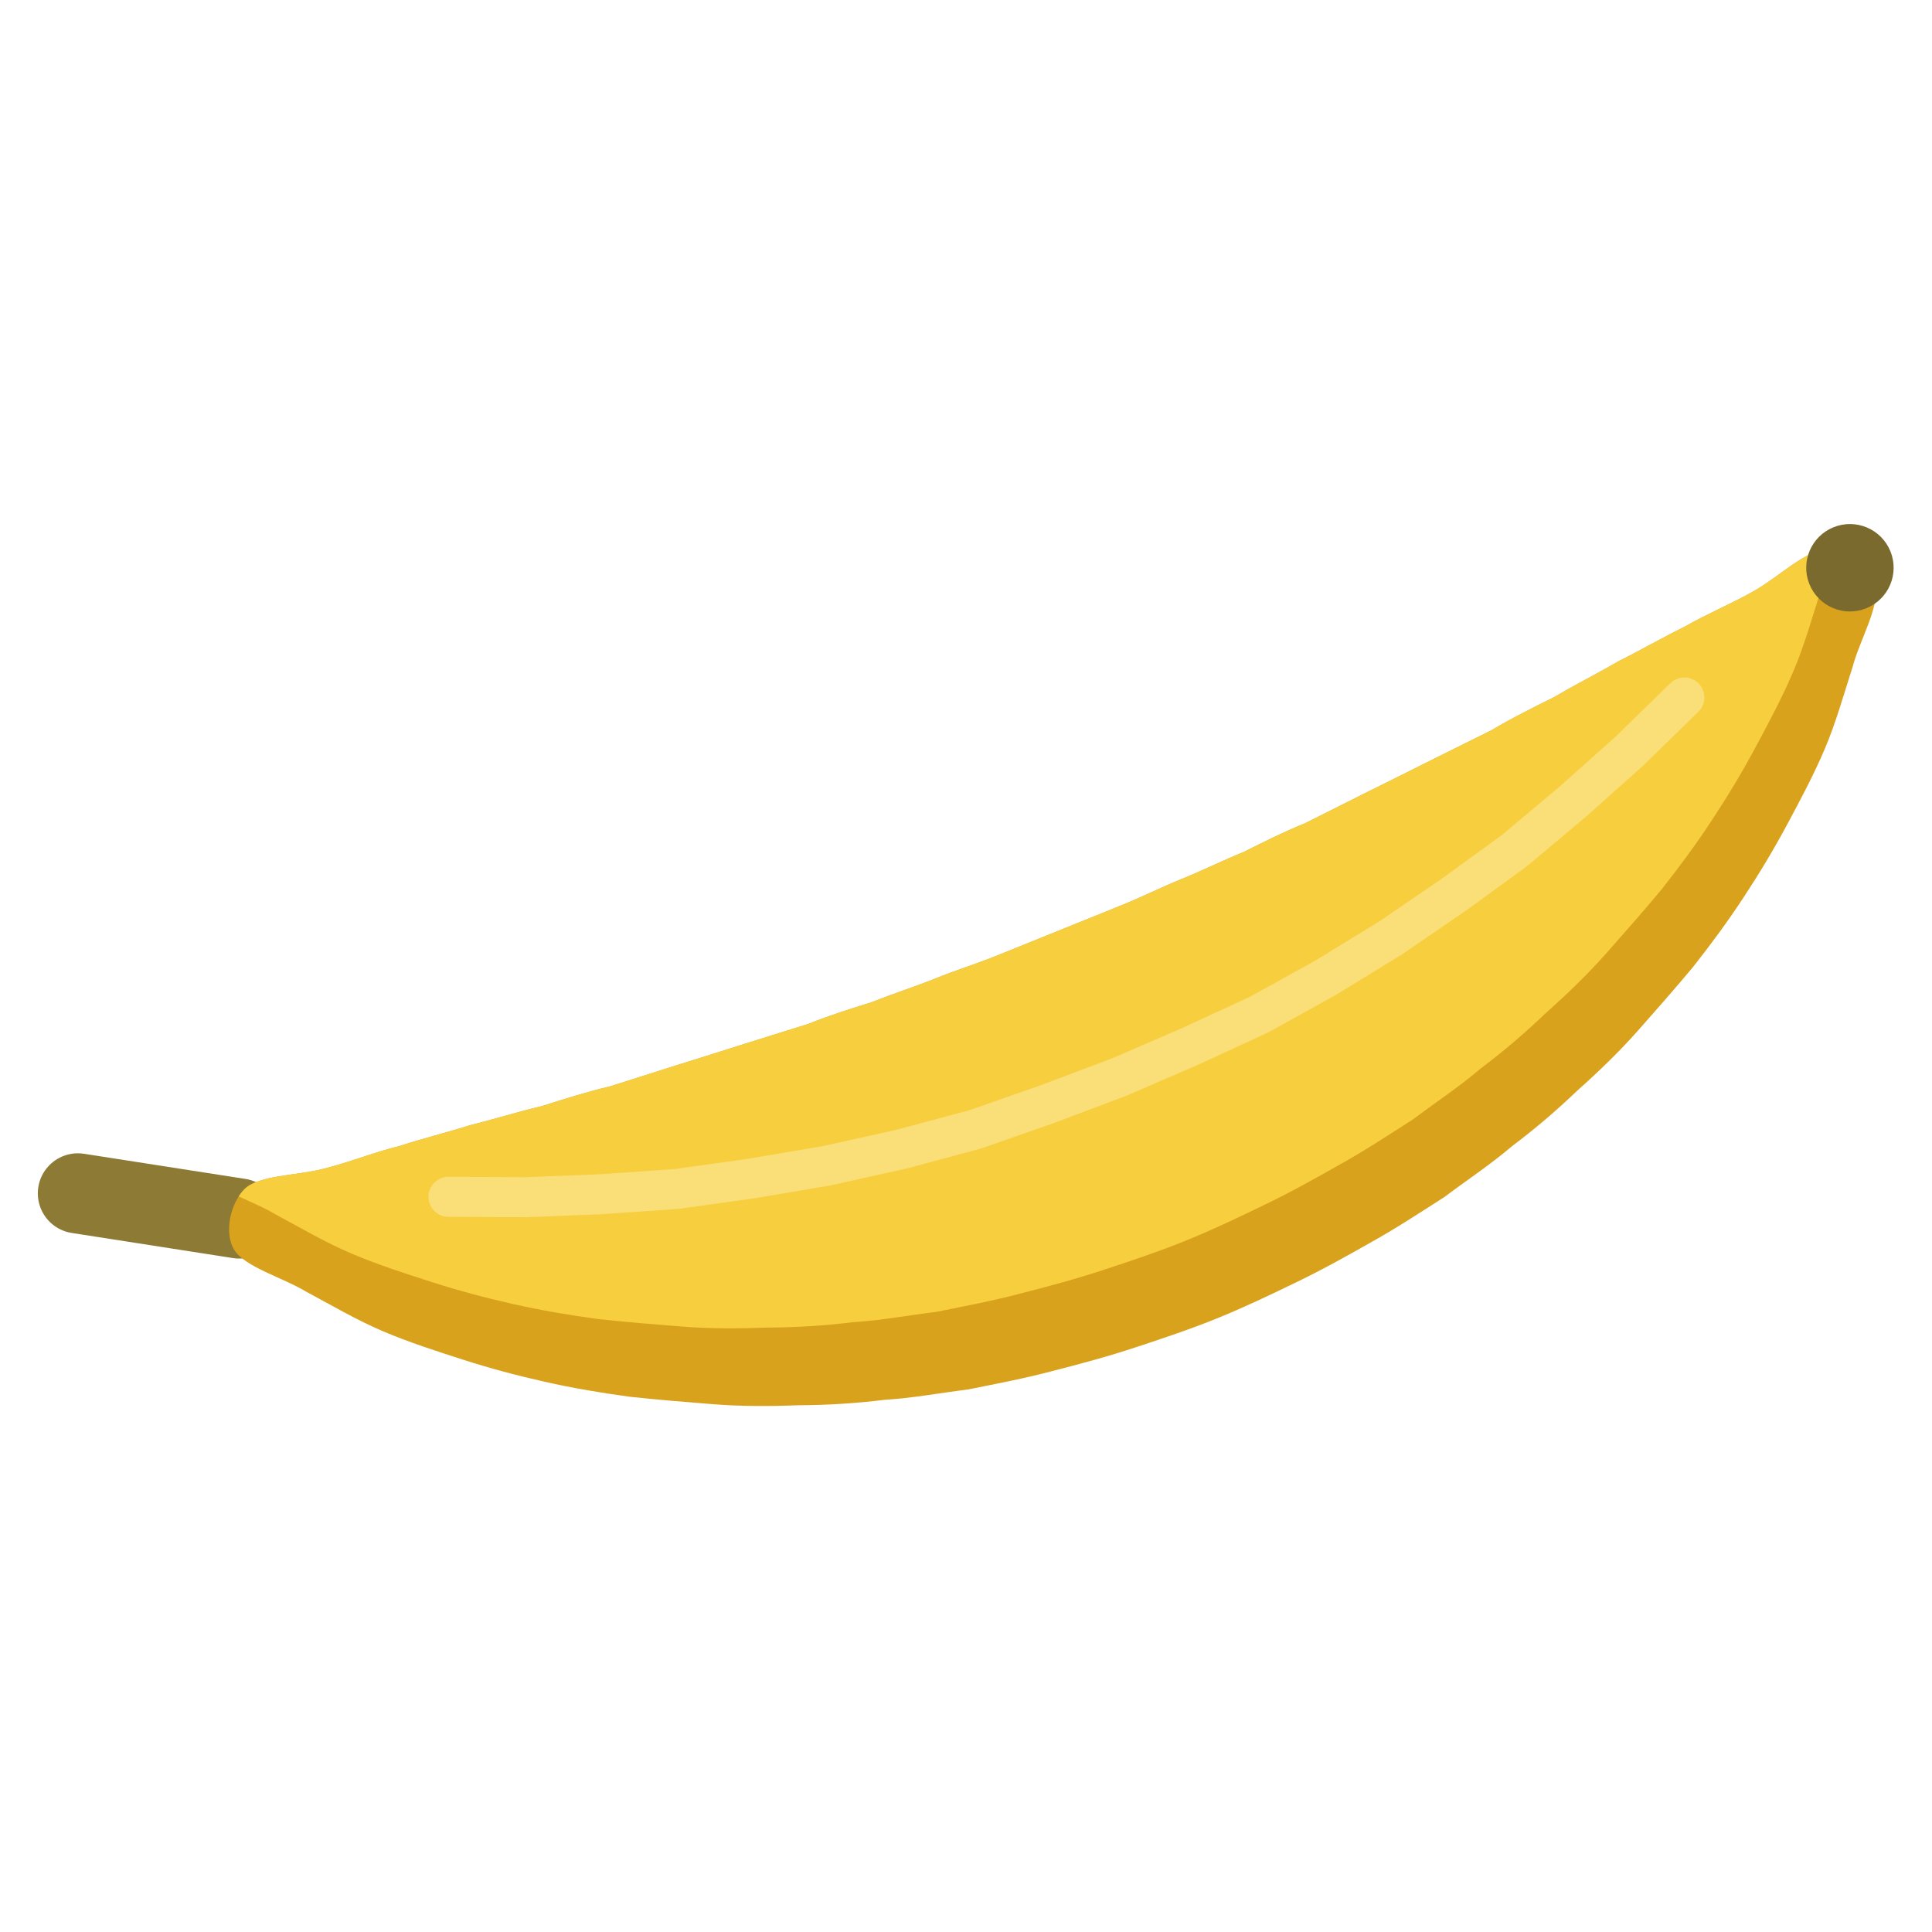
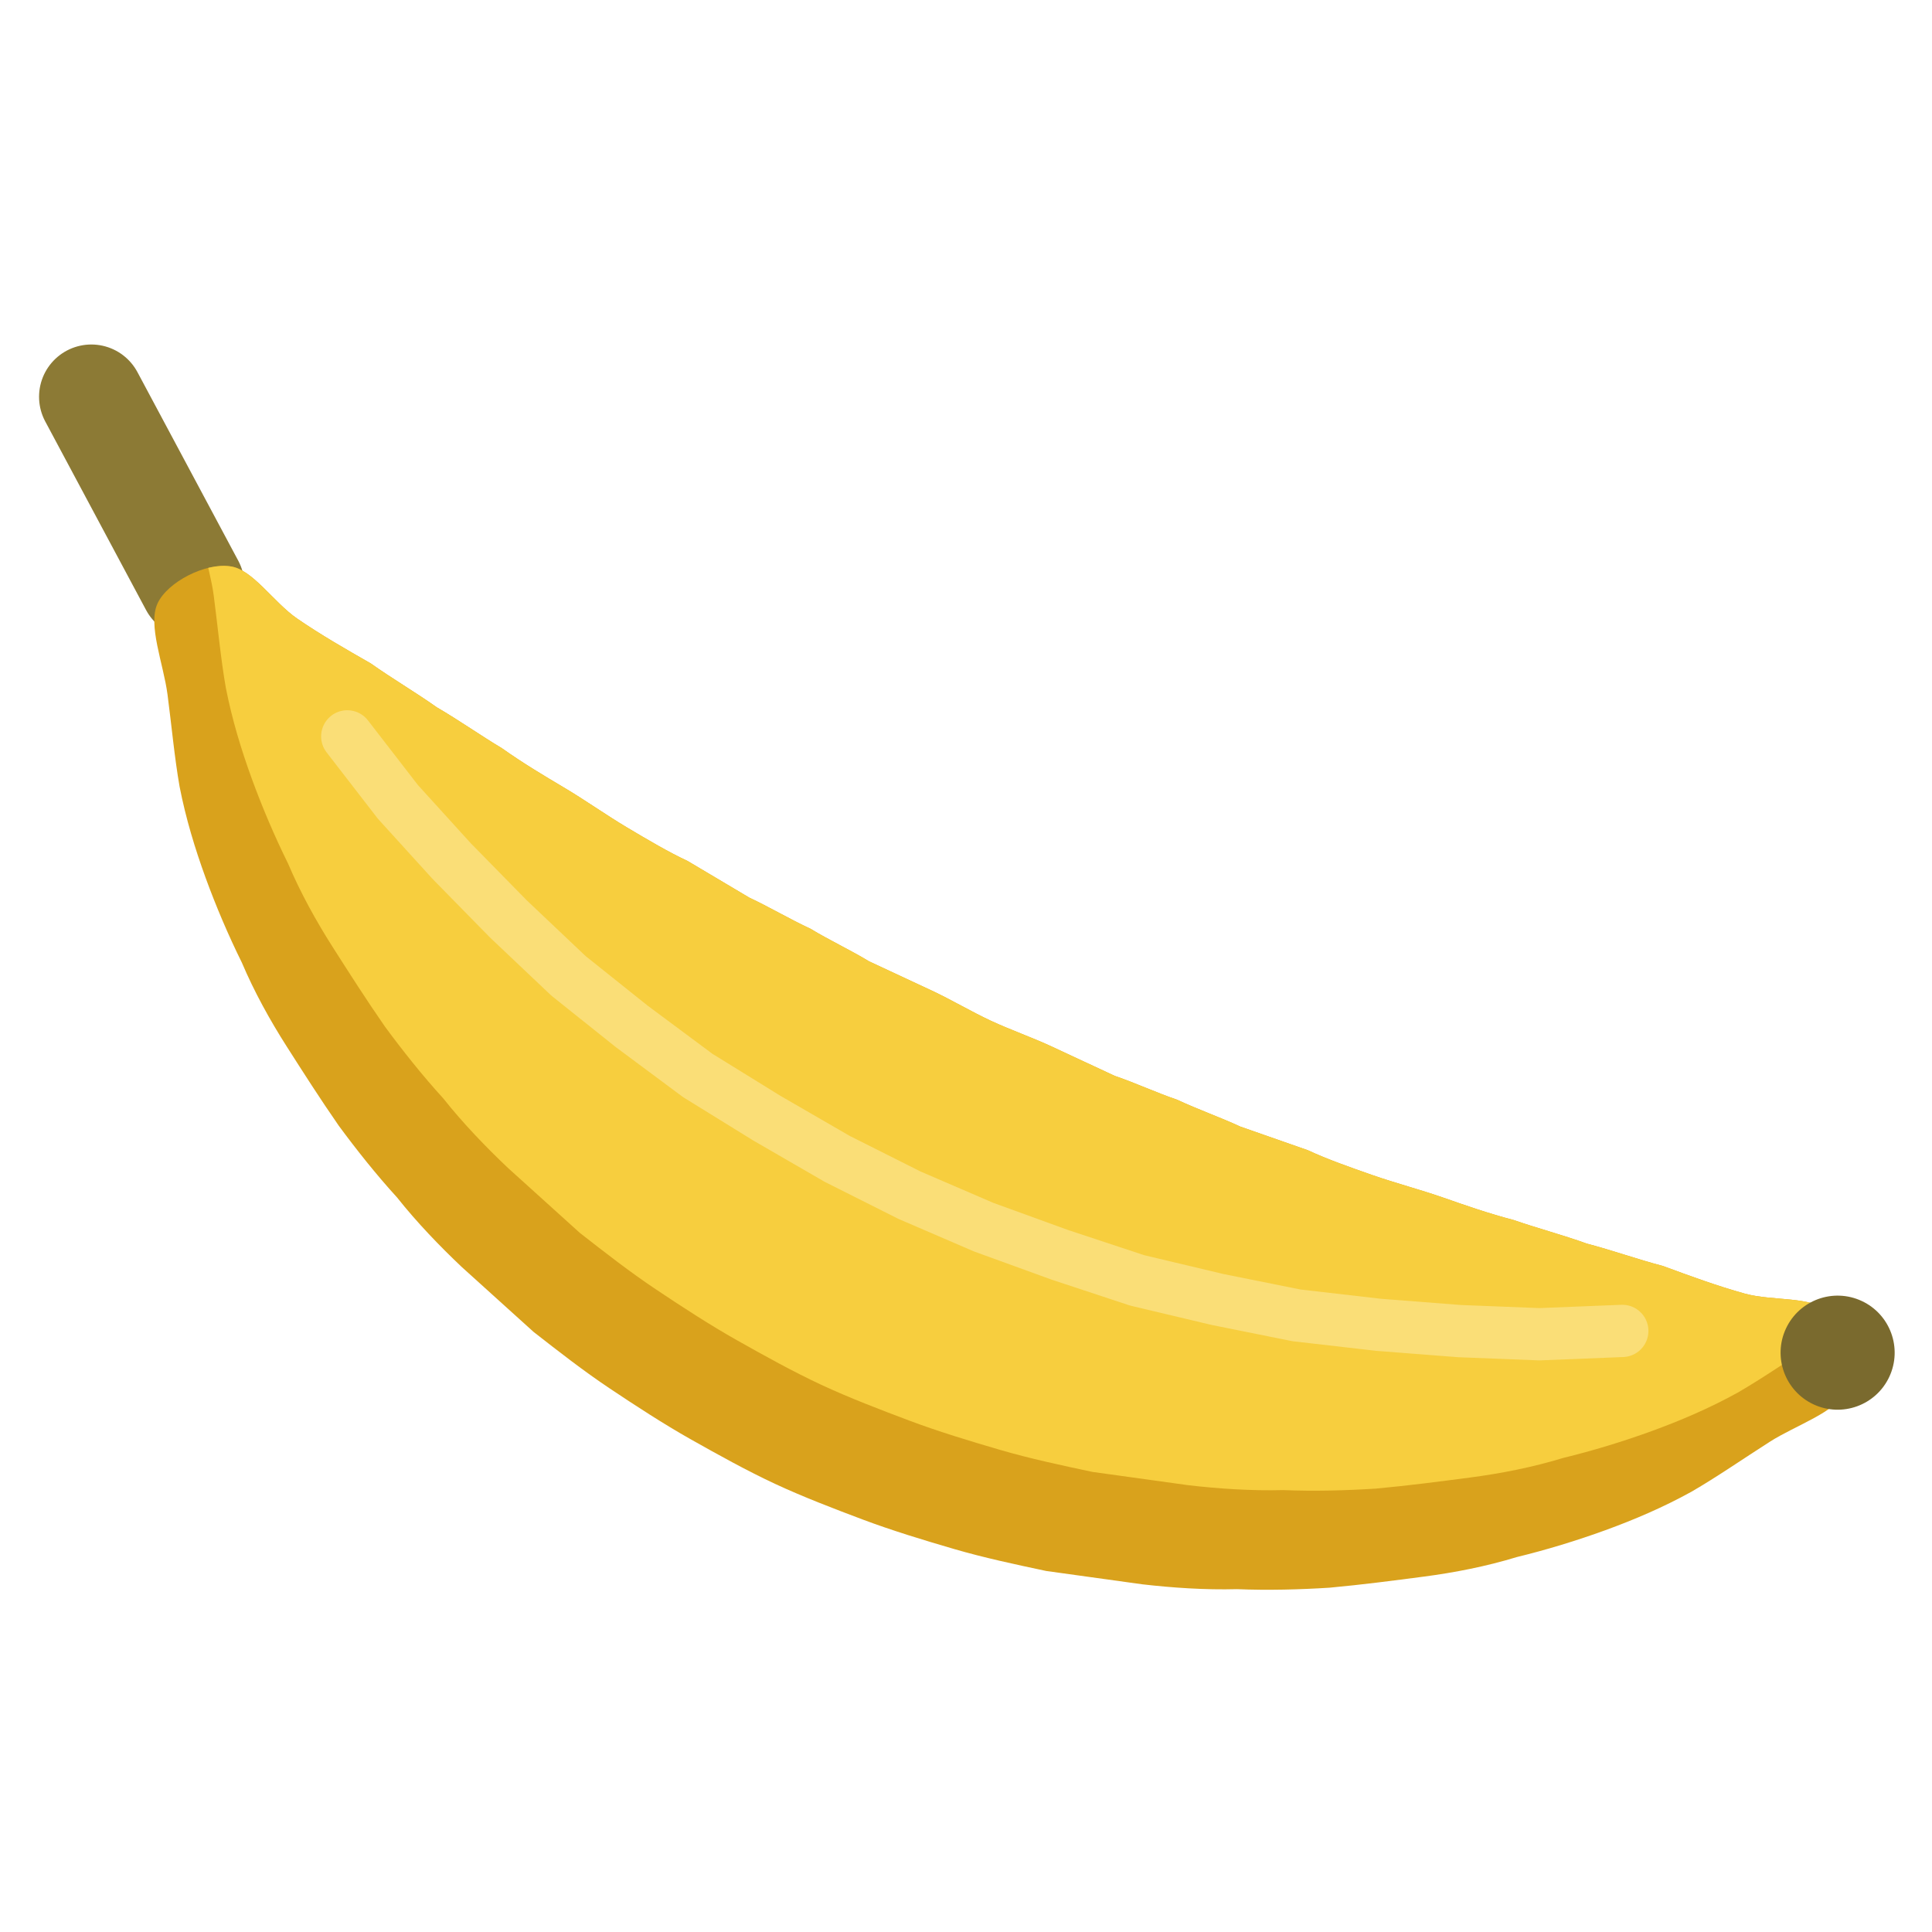
- <svg xmlns="http://www.w3.org/2000/svg" viewBox="-95 -61 1061 1061">
-   <g transform="rotate(-22 512 512)">
-     <path d="M35 423L-42 377" fill="none" stroke="#8C7A35" stroke-width="44" stroke-linecap="round" />
+ <svg xmlns="http://www.w3.org/2000/svg" viewBox="120 29 813 813">
+   <g transform="rotate(25 512 512)">
+     <path d="M130 429L58 375" fill="none" stroke="#8C7A35" stroke-width="44" stroke-linecap="round" />
    <clipPath id="c1">
-       <path d="M26 438C28 449 45 462 54 474C64 486 74 499 85 510C96 521 108 531 120 541C132 551 144 560 157 569C170 578 183 586 197 594C210 601 224 608 238 615C252 622 267 628 281 633C296 639 311 644 326 648C341 653 356 656 371 660C387 663 402 666 418 668C433 670 449 672 465 673C480 674 496 675 512 675C528 675 544 674 559 673C575 672 591 670 606 668C622 666 637 663 653 660C668 656 683 653 698 648C713 644 728 639 743 633C757 628 772 622 786 615C800 608 814 601 827 594C841 586 854 578 867 569C880 560 892 551 904 541C916 531 928 521 939 510C950 499 960 486 970 474C979 462 996 449 998 438C1000 427 990 413 980 409C970 405 951 413 936 415C922 417 907 417 893 419C879 420 865 422 852 423C838 425 825 426 812 428C799 429 786 430 773 432C760 433 747 434 734 435C722 436 709 437 696 438C684 439 671 440 659 441C647 441 634 442 622 443C610 443 597 444 585 444C573 444 561 445 549 445C536 445 524 445 512 445C500 445 488 445 475 445C463 445 451 444 439 444C427 444 414 443 402 443C390 442 377 441 365 441C353 440 340 439 328 438C315 437 302 436 290 435C277 434 264 433 251 432C238 430 225 429 212 428C199 426 186 425 172 423C159 422 145 420 131 419C117 417 102 417 88 415C73 413 54 405 44 409C34 413 24 427 26 438Z" />
+       <path d="M120 442C120 452 133 464 140 475C147 486 154 498 161 508C169 519 178 529 187 538C196 547 206 556 216 564C226 573 237 581 248 588C259 595 270 602 282 609C293 615 305 621 317 626C329 632 342 637 354 641C367 645 380 649 393 653C406 656 419 659 432 661C445 663 459 665 472 666C485 667 499 668 512 668C525 668 539 667 552 666C565 665 579 663 592 661C605 659 618 656 631 653C644 649 657 645 670 641C682 637 695 632 707 626C719 621 731 615 742 609C754 602 765 595 776 588C787 581 798 573 808 564C818 556 828 547 837 538C846 529 855 519 863 508C870 498 877 486 884 475C891 464 904 452 904 442C904 432 893 418 883 415C874 412 860 421 848 423C836 425 824 426 812 427C801 429 790 430 779 432C768 433 757 435 747 436C736 438 726 439 716 440C706 441 695 443 685 444C675 445 665 446 656 446C646 447 636 448 626 449C617 449 607 450 597 450C588 451 578 451 569 452C559 452 550 452 540 452C531 452 521 453 512 453C503 453 493 452 484 452C474 452 465 452 455 452C446 451 436 451 427 450C417 450 407 449 398 449C388 448 378 447 368 446C359 446 349 445 339 444C329 443 318 441 308 440C298 439 288 438 277 436C267 435 256 433 245 432C234 430 223 429 212 427C200 426 188 425 176 423C164 421 150 412 141 415C131 418 120 432 120 442Z" />
    </clipPath>
    <g clip-path="url(#c1)">
-       <path fill="#D9A21C" d="M26 438C28 449 45 462 54 474C64 486 74 499 85 510C96 521 108 531 120 541C132 551 144 560 157 569C170 578 183 586 197 594C210 601 224 608 238 615C252 622 267 628 281 633C296 639 311 644 326 648C341 653 356 656 371 660C387 663 402 666 418 668C433 670 449 672 465 673C480 674 496 675 512 675C528 675 544 674 559 673C575 672 591 670 606 668C622 666 637 663 653 660C668 656 683 653 698 648C713 644 728 639 743 633C757 628 772 622 786 615C800 608 814 601 827 594C841 586 854 578 867 569C880 560 892 551 904 541C916 531 928 521 939 510C950 499 960 486 970 474C979 462 996 449 998 438C1000 427 990 413 980 409C970 405 951 413 936 415C922 417 907 417 893 419C879 420 865 422 852 423C838 425 825 426 812 428C799 429 786 430 773 432C760 433 747 434 734 435C722 436 709 437 696 438C684 439 671 440 659 441C647 441 634 442 622 443C610 443 597 444 585 444C573 444 561 445 549 445C536 445 524 445 512 445C500 445 488 445 475 445C463 445 451 444 439 444C427 444 414 443 402 443C390 442 377 441 365 441C353 440 340 439 328 438C315 437 302 436 290 435C277 434 264 433 251 432C238 430 225 429 212 428C199 426 186 425 172 423C159 422 145 420 131 419C117 417 102 417 88 415C73 413 54 405 44 409C34 413 24 427 26 438Z" />
-       <path fill="#F7CE3E" d="M26 438C28 449 45 462 54 474C64 486 74 499 85 510C96 521 108 531 120 541C132 551 144 560 157 569C170 578 183 586 197 594C210 601 224 608 238 615C252 622 267 628 281 633C296 639 311 644 326 648C341 653 356 656 371 660C387 663 402 666 418 668C433 670 449 672 465 673C480 674 496 675 512 675C528 675 544 674 559 673C575 672 591 670 606 668C622 666 637 663 653 660C668 656 683 653 698 648C713 644 728 639 743 633C757 628 772 622 786 615C800 608 814 601 827 594C841 586 854 578 867 569C880 560 892 551 904 541C916 531 928 521 939 510C950 499 960 486 970 474C979 462 996 449 998 438C1000 427 990 413 980 409C970 405 951 413 936 415C922 417 907 417 893 419C879 420 865 422 852 423C838 425 825 426 812 428C799 429 786 430 773 432C760 433 747 434 734 435C722 436 709 437 696 438C684 439 671 440 659 441C647 441 634 442 622 443C610 443 597 444 585 444C573 444 561 445 549 445C536 445 524 445 512 445C500 445 488 445 475 445C463 445 451 444 439 444C427 444 414 443 402 443C390 442 377 441 365 441C353 440 340 439 328 438C315 437 302 436 290 435C277 434 264 433 251 432C238 430 225 429 212 428C199 426 186 425 172 423C159 422 145 420 131 419C117 417 102 417 88 415C73 413 54 405 44 409C34 413 24 427 26 438Z" transform="translate(0 -46)" />
-       <path d="M146 455L185 471L224 485L264 498L304 508L345 517L387 524L428 529L470 531L512 532L554 531L596 529L637 524L679 517L720 508L760 498L800 485L839 471L878 455" fill="none" stroke="#FBE38A" stroke-width="22" stroke-linecap="round" opacity=".75" stroke-linejoin="round" />
+       <path fill="#D9A21C" d="M120 442C120 452 133 464 140 475C147 486 154 498 161 508C169 519 178 529 187 538C196 547 206 556 216 564C226 573 237 581 248 588C259 595 270 602 282 609C293 615 305 621 317 626C329 632 342 637 354 641C367 645 380 649 393 653C406 656 419 659 432 661C445 663 459 665 472 666C485 667 499 668 512 668C525 668 539 667 552 666C565 665 579 663 592 661C605 659 618 656 631 653C644 649 657 645 670 641C682 637 695 632 707 626C719 621 731 615 742 609C754 602 765 595 776 588C787 581 798 573 808 564C818 556 828 547 837 538C846 529 855 519 863 508C870 498 877 486 884 475C891 464 904 452 904 442C904 432 893 418 883 415C874 412 860 421 848 423C836 425 824 426 812 427C801 429 790 430 779 432C768 433 757 435 747 436C736 438 726 439 716 440C706 441 695 443 685 444C675 445 665 446 656 446C646 447 636 448 626 449C617 449 607 450 597 450C588 451 578 451 569 452C559 452 550 452 540 452C531 452 521 453 512 453C503 453 493 452 484 452C474 452 465 452 455 452C446 451 436 451 427 450C417 450 407 449 398 449C388 448 378 447 368 446C359 446 349 445 339 444C329 443 318 441 308 440C298 439 288 438 277 436C267 435 256 433 245 432C234 430 223 429 212 427C200 426 188 425 176 423C164 421 150 412 141 415C131 418 120 432 120 442Z" />
+       <path fill="#F7CE3E" d="M120 442C120 452 133 464 140 475C147 486 154 498 161 508C169 519 178 529 187 538C196 547 206 556 216 564C226 573 237 581 248 588C259 595 270 602 282 609C293 615 305 621 317 626C329 632 342 637 354 641C367 645 380 649 393 653C406 656 419 659 432 661C445 663 459 665 472 666C485 667 499 668 512 668C525 668 539 667 552 666C565 665 579 663 592 661C605 659 618 656 631 653C644 649 657 645 670 641C682 637 695 632 707 626C719 621 731 615 742 609C754 602 765 595 776 588C787 581 798 573 808 564C818 556 828 547 837 538C846 529 855 519 863 508C870 498 877 486 884 475C891 464 904 452 904 442C904 432 893 418 883 415C874 412 860 421 848 423C836 425 824 426 812 427C801 429 790 430 779 432C768 433 757 435 747 436C736 438 726 439 716 440C706 441 695 443 685 444C675 445 665 446 656 446C646 447 636 448 626 449C617 449 607 450 597 450C588 451 578 451 569 452C559 452 550 452 540 452C531 452 521 453 512 453C503 453 493 452 484 452C474 452 465 452 455 452C446 451 436 451 427 450C417 450 407 449 398 449C388 448 378 447 368 446C359 446 349 445 339 444C329 443 318 441 308 440C298 439 288 438 277 436C267 435 256 433 245 432C234 430 223 429 212 427C200 426 188 425 176 423C164 421 150 412 141 415C131 418 120 432 120 442Z" transform="translate(0 -46)" />
+       <path d="M216 459L247 475L278 488L310 500L343 511L376 519L410 526L444 530L478 533L512 534L546 533L580 530L614 526L648 519L681 511L714 500L746 488L777 475L808 459" fill="none" stroke="#FBE38A" stroke-width="22" stroke-linecap="round" opacity=".75" stroke-linejoin="round" />
    </g>
-     <circle cx="989" cy="423" r="24" fill="#7A6A2E" />
+     <circle cx="894" cy="429" r="24" fill="#7A6A2E" />
  </g>
</svg>
